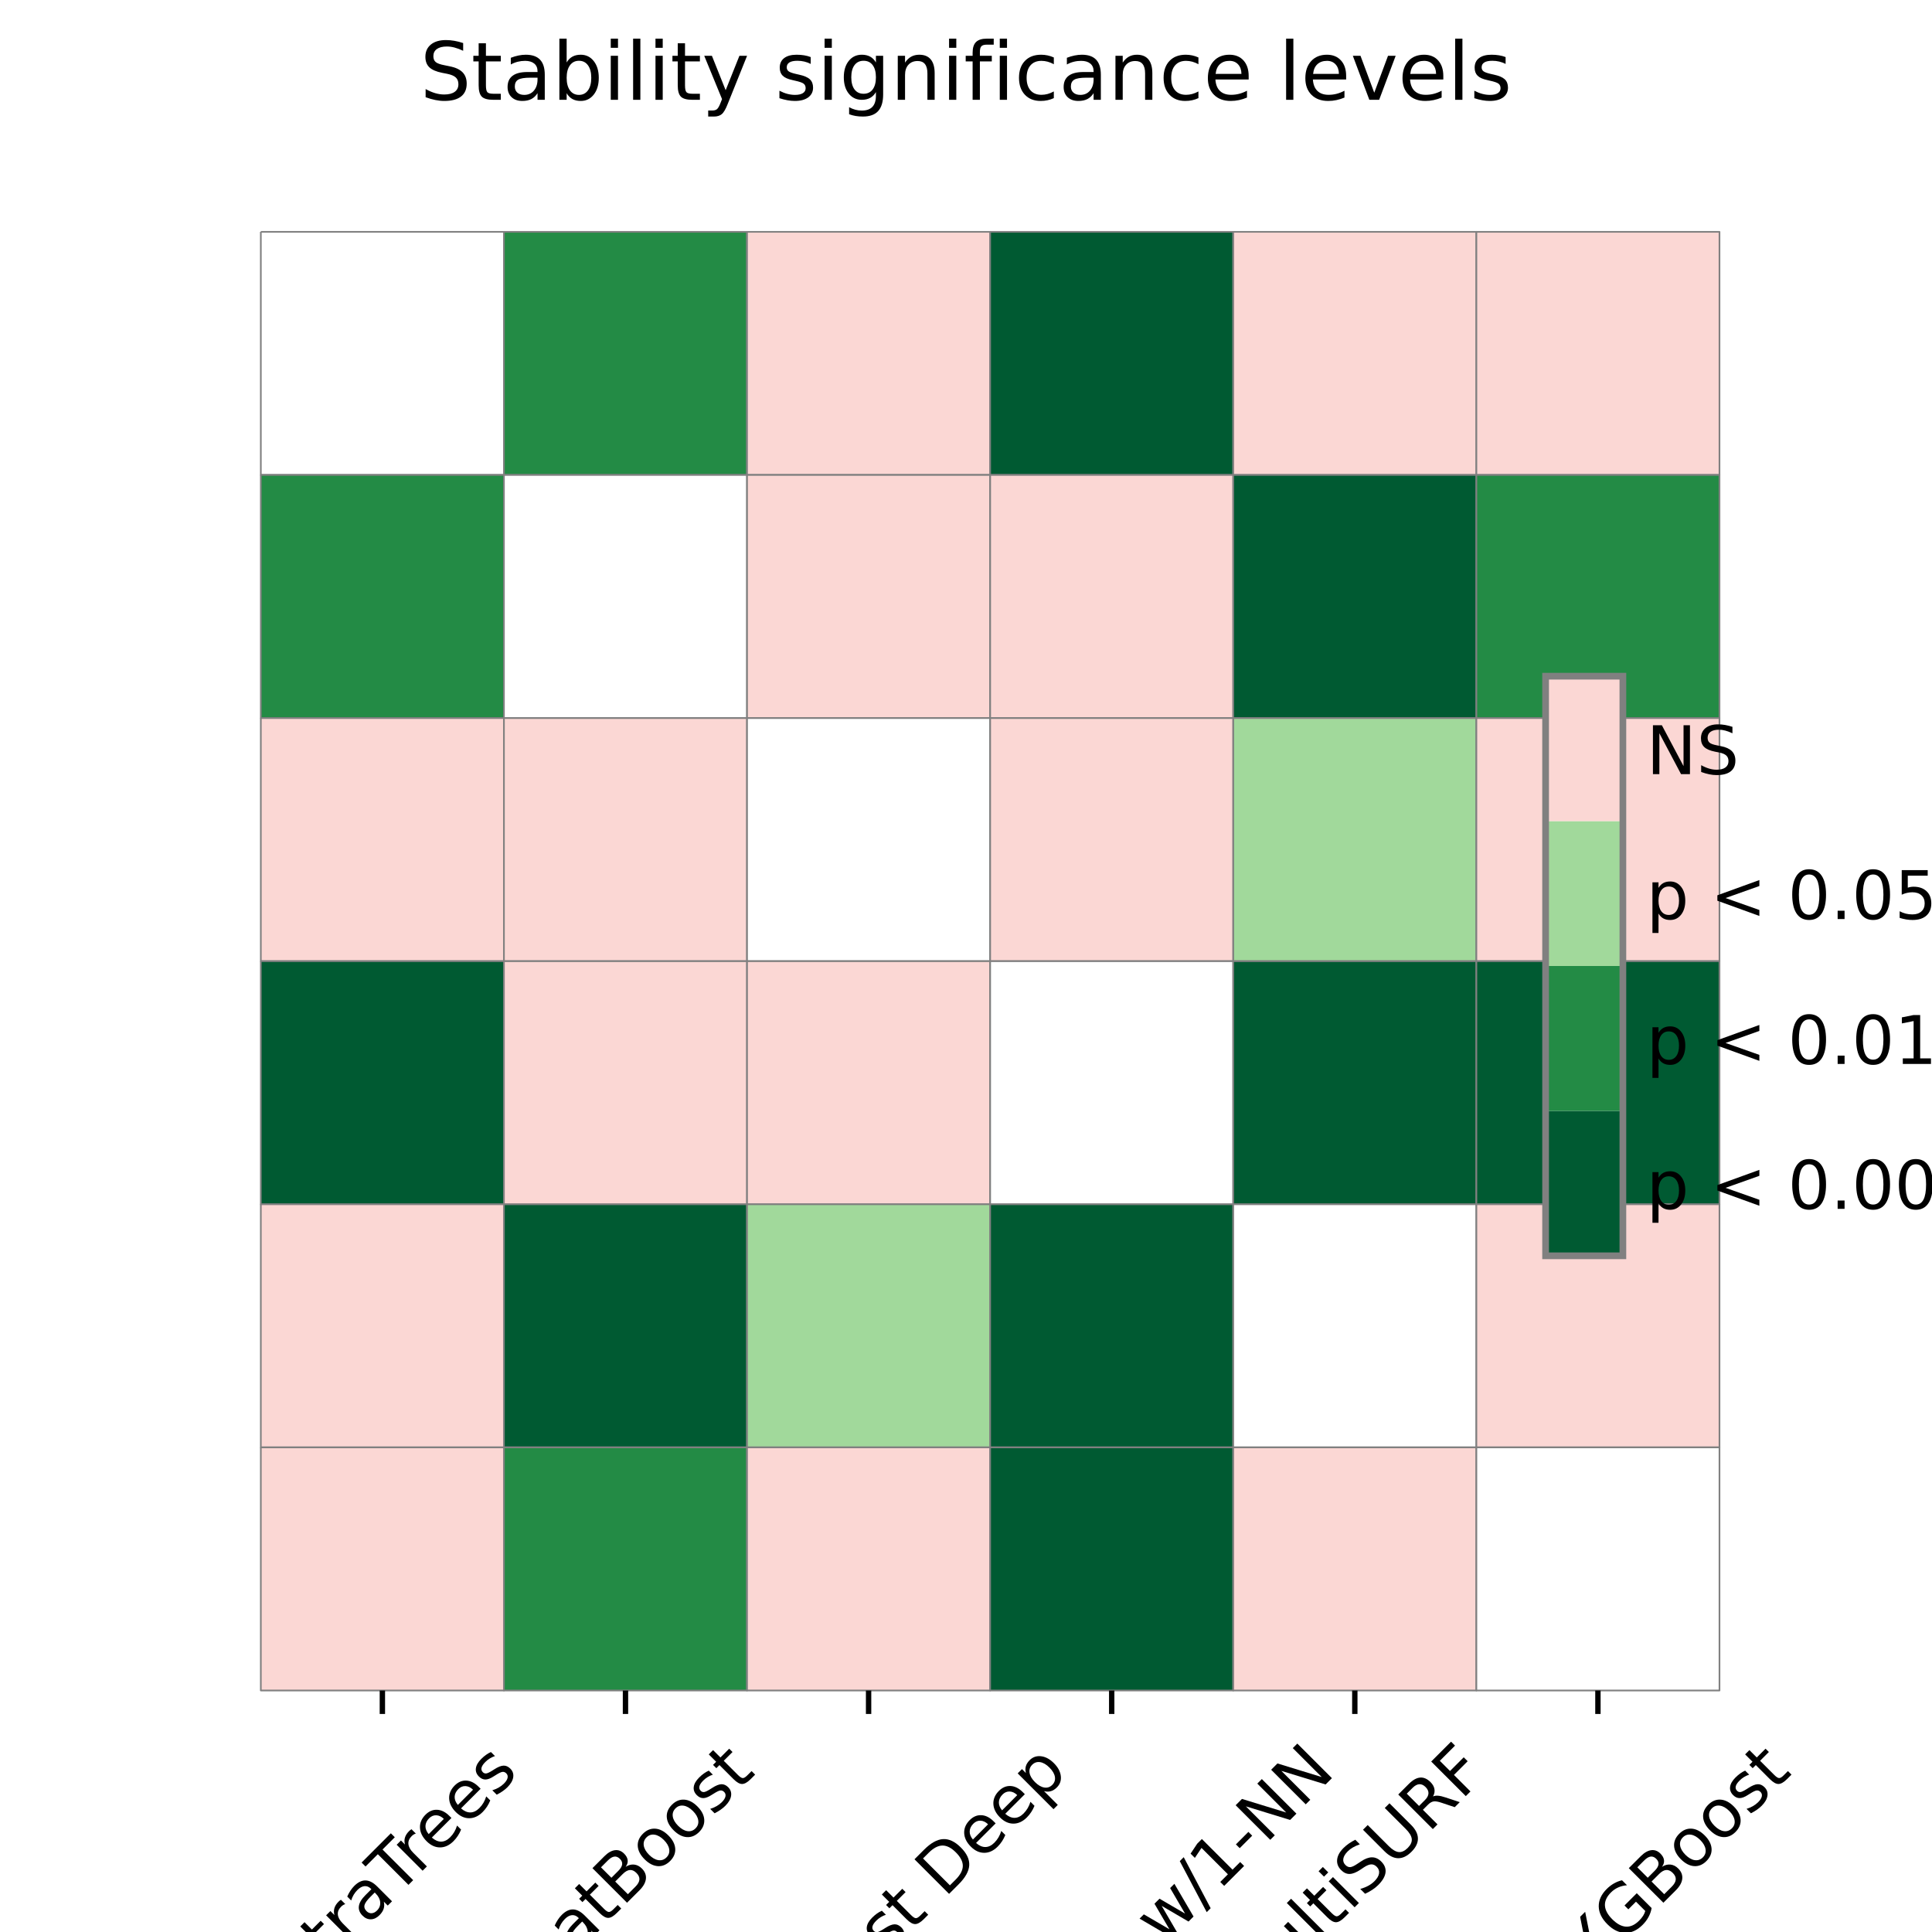
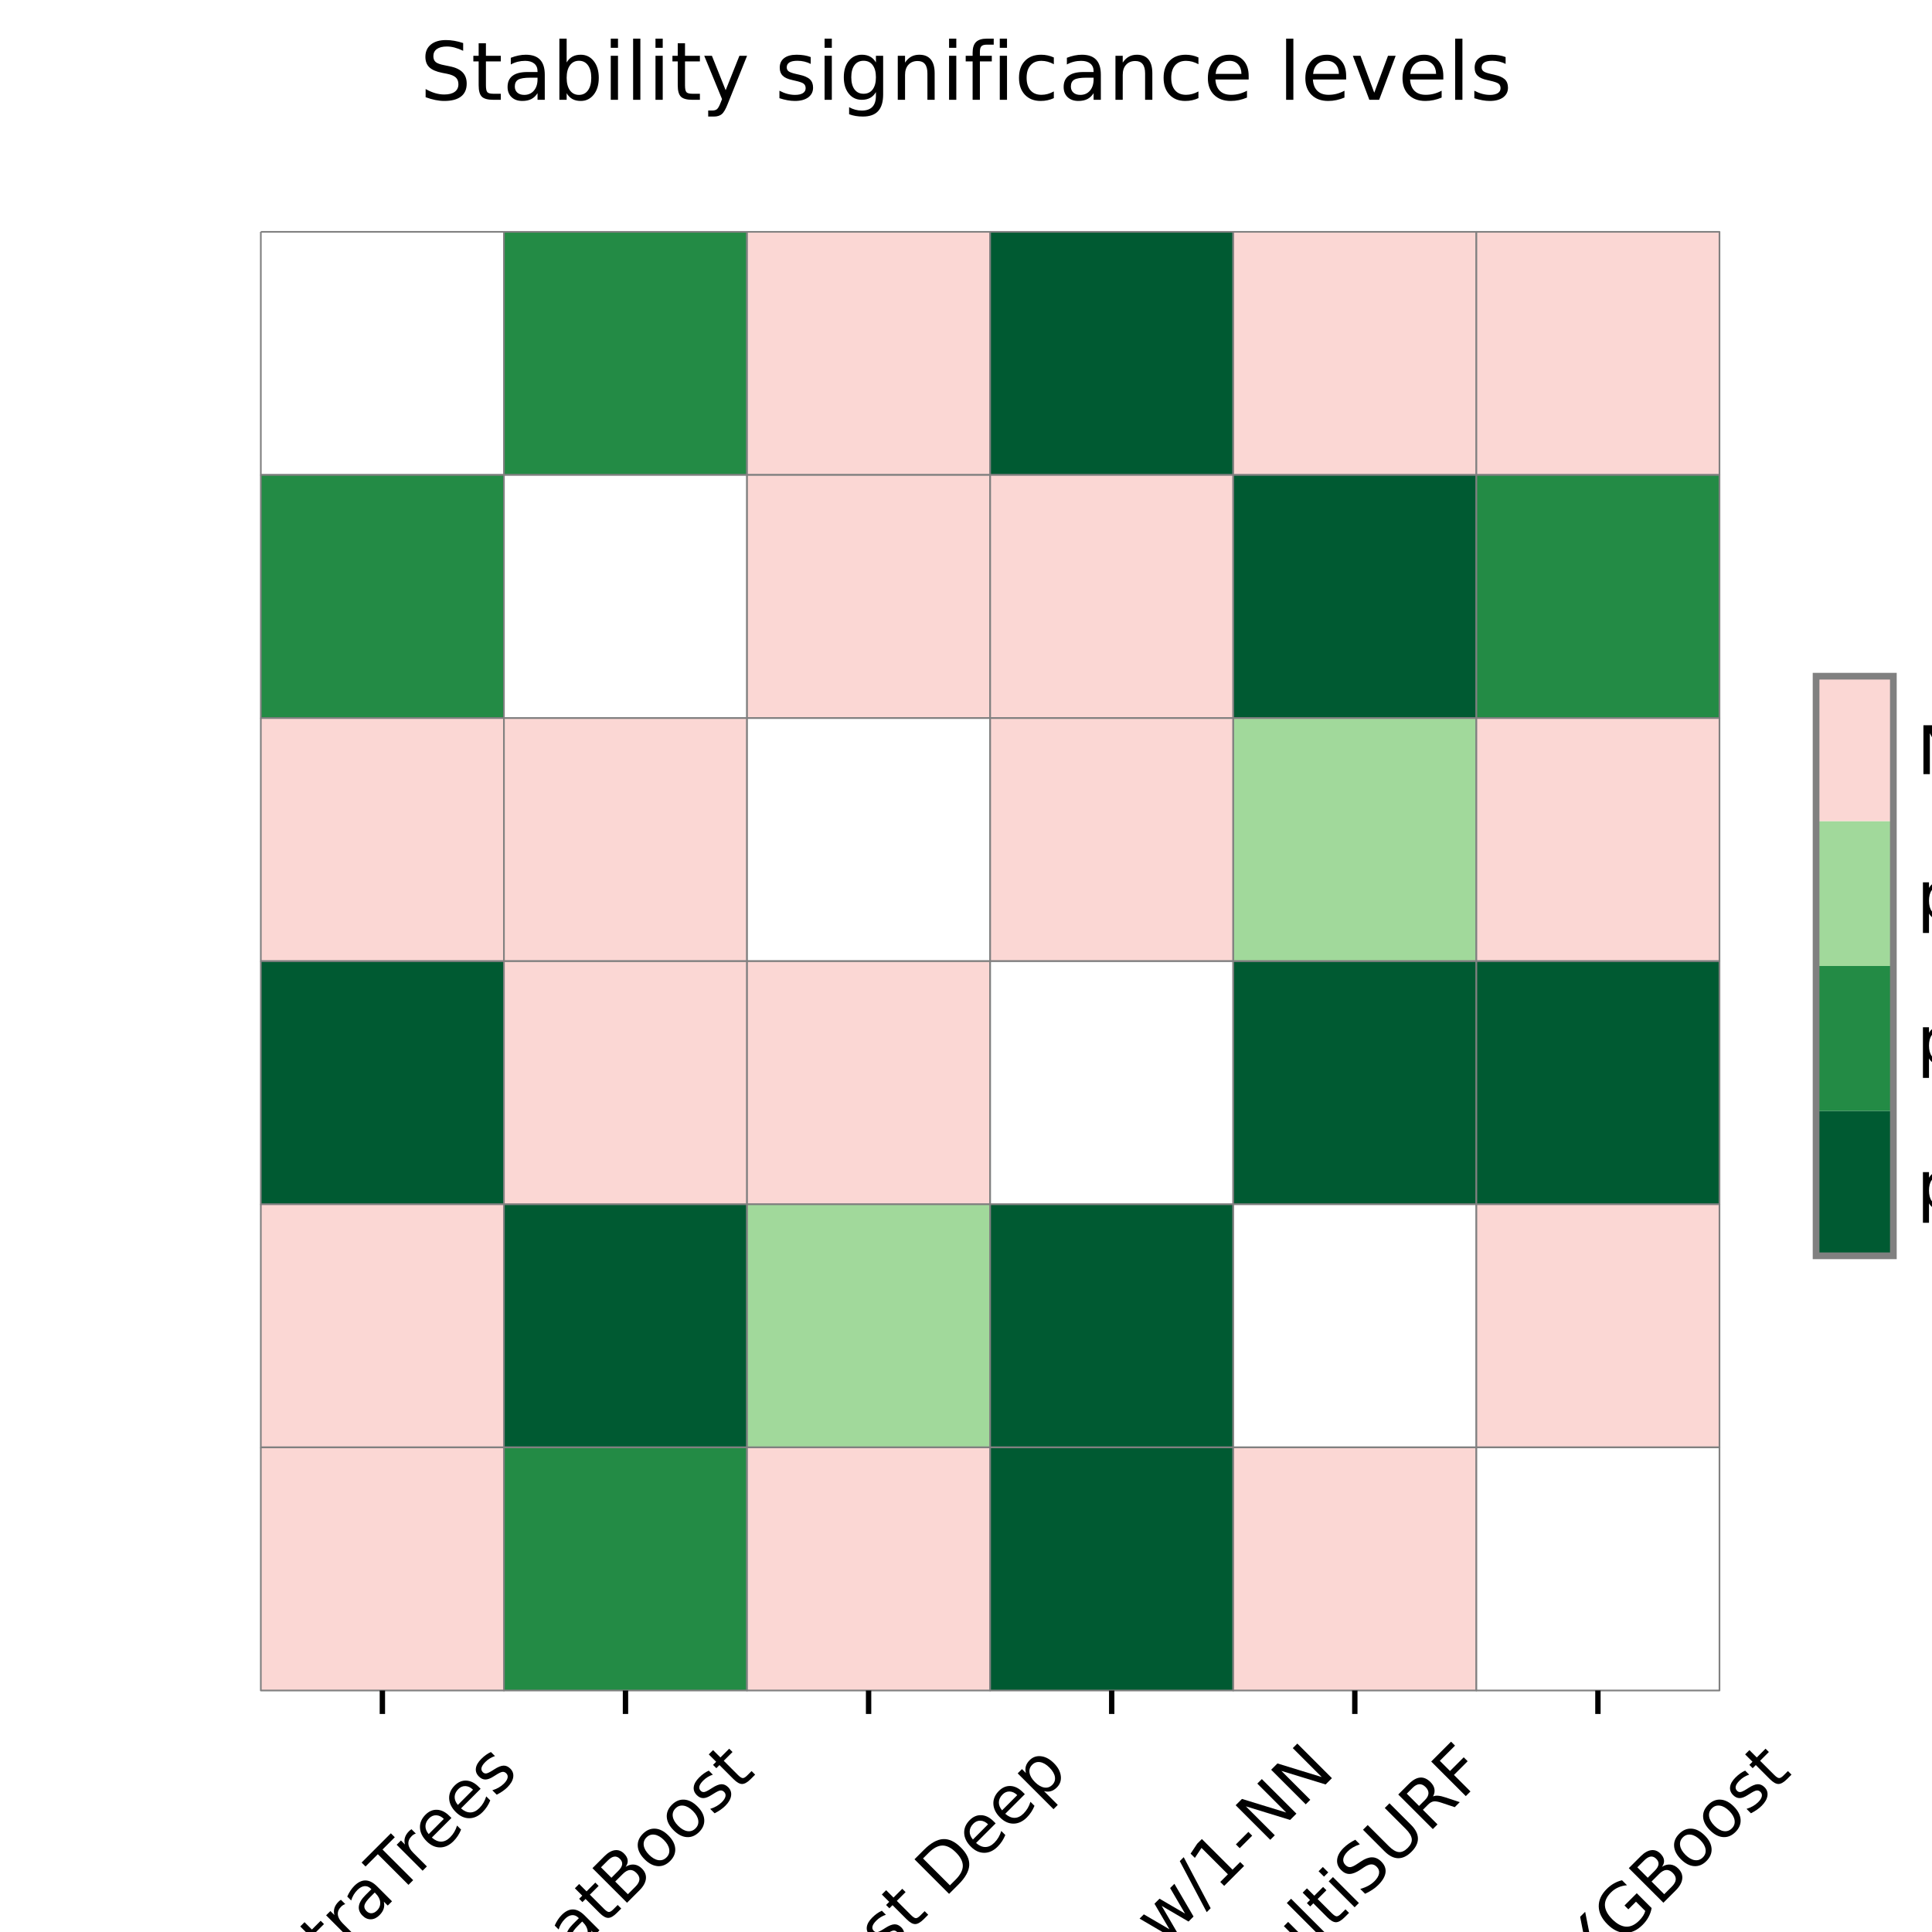
<svg xmlns="http://www.w3.org/2000/svg" xmlns:xlink="http://www.w3.org/1999/xlink" height="288pt" version="1.1" viewBox="0 0 288 288" width="288pt">
  <defs>
    <style type="text/css">
*{stroke-linecap:butt;stroke-linejoin:round;}
  </style>
  </defs>
  <g id="figure_1">
    <g id="patch_1">
      <path d="M 0 288  L 288 288  L 288 0  L 0 0  z " style="fill:#ffffff;" />
    </g>
    <g id="axes_1">
      <g id="patch_2">
        <path d="M 38.88 252  L 256.32 252  L 256.32 34.56  L 38.88 34.56  z " style="fill:#ffffff;" />
      </g>
      <g id="QuadMesh_1">
        <path d="M 38.88 34.56  L 75.12 34.56  L 75.12 70.8  L 38.88 70.8  L 38.88 34.56  " style="fill:#ffffff;stroke:#808080;stroke-width:0.25;" />
        <path d="M 75.12 34.56  L 111.36 34.56  L 111.36 70.8  L 75.12 70.8  L 75.12 34.56  " style="fill:#238b45;stroke:#808080;stroke-width:0.25;" />
        <path d="M 111.36 34.56  L 147.6 34.56  L 147.6 70.8  L 111.36 70.8  L 111.36 34.56  " style="fill:#fbd7d4;stroke:#808080;stroke-width:0.25;" />
        <path d="M 147.6 34.56  L 183.84 34.56  L 183.84 70.8  L 147.6 70.8  L 147.6 34.56  " style="fill:#005a32;stroke:#808080;stroke-width:0.25;" />
        <path d="M 183.84 34.56  L 220.08 34.56  L 220.08 70.8  L 183.84 70.8  L 183.84 34.56  " style="fill:#fbd7d4;stroke:#808080;stroke-width:0.25;" />
        <path d="M 220.08 34.56  L 256.32 34.56  L 256.32 70.8  L 220.08 70.8  L 220.08 34.56  " style="fill:#fbd7d4;stroke:#808080;stroke-width:0.25;" />
        <path d="M 38.88 70.8  L 75.12 70.8  L 75.12 107.04  L 38.88 107.04  L 38.88 70.8  " style="fill:#238b45;stroke:#808080;stroke-width:0.25;" />
        <path d="M 75.12 70.8  L 111.36 70.8  L 111.36 107.04  L 75.12 107.04  L 75.12 70.8  " style="fill:#ffffff;stroke:#808080;stroke-width:0.25;" />
        <path d="M 111.36 70.8  L 147.6 70.8  L 147.6 107.04  L 111.36 107.04  L 111.36 70.8  " style="fill:#fbd7d4;stroke:#808080;stroke-width:0.25;" />
        <path d="M 147.6 70.8  L 183.84 70.8  L 183.84 107.04  L 147.6 107.04  L 147.6 70.8  " style="fill:#fbd7d4;stroke:#808080;stroke-width:0.25;" />
        <path d="M 183.84 70.8  L 220.08 70.8  L 220.08 107.04  L 183.84 107.04  L 183.84 70.8  " style="fill:#005a32;stroke:#808080;stroke-width:0.25;" />
        <path d="M 220.08 70.8  L 256.32 70.8  L 256.32 107.04  L 220.08 107.04  L 220.08 70.8  " style="fill:#238b45;stroke:#808080;stroke-width:0.25;" />
        <path d="M 38.88 107.04  L 75.12 107.04  L 75.12 143.28  L 38.88 143.28  L 38.88 107.04  " style="fill:#fbd7d4;stroke:#808080;stroke-width:0.25;" />
        <path d="M 75.12 107.04  L 111.36 107.04  L 111.36 143.28  L 75.12 143.28  L 75.12 107.04  " style="fill:#fbd7d4;stroke:#808080;stroke-width:0.25;" />
        <path d="M 111.36 107.04  L 147.6 107.04  L 147.6 143.28  L 111.36 143.28  L 111.36 107.04  " style="fill:#ffffff;stroke:#808080;stroke-width:0.25;" />
        <path d="M 147.6 107.04  L 183.84 107.04  L 183.84 143.28  L 147.6 143.28  L 147.6 107.04  " style="fill:#fbd7d4;stroke:#808080;stroke-width:0.25;" />
        <path d="M 183.84 107.04  L 220.08 107.04  L 220.08 143.28  L 183.84 143.28  L 183.84 107.04  " style="fill:#a1d99b;stroke:#808080;stroke-width:0.25;" />
        <path d="M 220.08 107.04  L 256.32 107.04  L 256.32 143.28  L 220.08 143.28  L 220.08 107.04  " style="fill:#fbd7d4;stroke:#808080;stroke-width:0.25;" />
        <path d="M 38.88 143.28  L 75.12 143.28  L 75.12 179.52  L 38.88 179.52  L 38.88 143.28  " style="fill:#005a32;stroke:#808080;stroke-width:0.25;" />
        <path d="M 75.12 143.28  L 111.36 143.28  L 111.36 179.52  L 75.12 179.52  L 75.12 143.28  " style="fill:#fbd7d4;stroke:#808080;stroke-width:0.25;" />
        <path d="M 111.36 143.28  L 147.6 143.28  L 147.6 179.52  L 111.36 179.52  L 111.36 143.28  " style="fill:#fbd7d4;stroke:#808080;stroke-width:0.25;" />
        <path d="M 147.6 143.28  L 183.84 143.28  L 183.84 179.52  L 147.6 179.52  L 147.6 143.28  " style="fill:#ffffff;stroke:#808080;stroke-width:0.25;" />
        <path d="M 183.84 143.28  L 220.08 143.28  L 220.08 179.52  L 183.84 179.52  L 183.84 143.28  " style="fill:#005a32;stroke:#808080;stroke-width:0.25;" />
        <path d="M 220.08 143.28  L 256.32 143.28  L 256.32 179.52  L 220.08 179.52  L 220.08 143.28  " style="fill:#005a32;stroke:#808080;stroke-width:0.25;" />
        <path d="M 38.88 179.52  L 75.12 179.52  L 75.12 215.76  L 38.88 215.76  L 38.88 179.52  " style="fill:#fbd7d4;stroke:#808080;stroke-width:0.25;" />
        <path d="M 75.12 179.52  L 111.36 179.52  L 111.36 215.76  L 75.12 215.76  L 75.12 179.52  " style="fill:#005a32;stroke:#808080;stroke-width:0.25;" />
        <path d="M 111.36 179.52  L 147.6 179.52  L 147.6 215.76  L 111.36 215.76  L 111.36 179.52  " style="fill:#a1d99b;stroke:#808080;stroke-width:0.25;" />
        <path d="M 147.6 179.52  L 183.84 179.52  L 183.84 215.76  L 147.6 215.76  L 147.6 179.52  " style="fill:#005a32;stroke:#808080;stroke-width:0.25;" />
        <path d="M 183.84 179.52  L 220.08 179.52  L 220.08 215.76  L 183.84 215.76  L 183.84 179.52  " style="fill:#ffffff;stroke:#808080;stroke-width:0.25;" />
        <path d="M 220.08 179.52  L 256.32 179.52  L 256.32 215.76  L 220.08 215.76  L 220.08 179.52  " style="fill:#fbd7d4;stroke:#808080;stroke-width:0.25;" />
        <path d="M 38.88 215.76  L 75.12 215.76  L 75.12 252  L 38.88 252  L 38.88 215.76  " style="fill:#fbd7d4;stroke:#808080;stroke-width:0.25;" />
        <path d="M 75.12 215.76  L 111.36 215.76  L 111.36 252  L 75.12 252  L 75.12 215.76  " style="fill:#238b45;stroke:#808080;stroke-width:0.25;" />
        <path d="M 111.36 215.76  L 147.6 215.76  L 147.6 252  L 111.36 252  L 111.36 215.76  " style="fill:#fbd7d4;stroke:#808080;stroke-width:0.25;" />
        <path d="M 147.6 215.76  L 183.84 215.76  L 183.84 252  L 147.6 252  L 147.6 215.76  " style="fill:#005a32;stroke:#808080;stroke-width:0.25;" />
        <path d="M 183.84 215.76  L 220.08 215.76  L 220.08 252  L 183.84 252  L 183.84 215.76  " style="fill:#fbd7d4;stroke:#808080;stroke-width:0.25;" />
        <path d="M 220.08 215.76  L 256.32 215.76  L 256.32 252  L 220.08 252  L 220.08 215.76  " style="fill:#ffffff;stroke:#808080;stroke-width:0.25;" />
      </g>
      <g id="matplotlib.axis_1">
        <g id="xtick_1">
          <g id="line2d_1">
            <defs>
-               <path d="M 0 0  L 0 3.5  " id="me95bdaaa00" style="stroke:#000000;stroke-width:0.8;" />
-             </defs>
-             <g>
-               <use style="stroke:#000000;stroke-width:0.8;" x="57" xlink:href="#me95bdaaa00" y="252" />
+               <path d="M 0 0  L 0 3.5  " id="mecaeade8b8" style="stroke:#000000;stroke-width:0.8;" />
+             </defs>
+             <g>
+               <use style="stroke:#000000;stroke-width:0.8;" x="57" xlink:href="#mecaeade8b8" y="252" />
            </g>
          </g>
          <g id="text_1">
            <defs>
              <path d="M 9.812 72.906  L 55.906 72.906  L 55.906 64.594  L 19.672 64.594  L 19.672 43.016  L 54.391 43.016  L 54.391 34.719  L 19.672 34.719  L 19.672 8.297  L 56.781 8.297  L 56.781 0  L 9.812 0  z " id="DejaVuSans-69" />
              <path d="M 54.891 54.688  L 35.109 28.078  L 55.906 0  L 45.312 0  L 29.391 21.484  L 13.484 0  L 2.875 0  L 24.125 28.609  L 4.688 54.688  L 15.281 54.688  L 29.781 35.203  L 44.281 54.688  z " id="DejaVuSans-120" />
              <path d="M 18.312 70.219  L 18.312 54.688  L 36.812 54.688  L 36.812 47.703  L 18.312 47.703  L 18.312 18.016  Q 18.312 11.328 20.141 9.422  Q 21.969 7.516 27.594 7.516  L 36.812 7.516  L 36.812 0  L 27.594 0  Q 17.188 0 13.234 3.875  Q 9.281 7.766 9.281 18.016  L 9.281 47.703  L 2.688 47.703  L 2.688 54.688  L 9.281 54.688  L 9.281 70.219  z " id="DejaVuSans-116" />
              <path d="M 41.109 46.297  Q 39.594 47.172 37.812 47.578  Q 36.031 48 33.891 48  Q 26.266 48 22.188 43.047  Q 18.109 38.094 18.109 28.812  L 18.109 0  L 9.078 0  L 9.078 54.688  L 18.109 54.688  L 18.109 46.188  Q 20.953 51.172 25.484 53.578  Q 30.031 56 36.531 56  Q 37.453 56 38.578 55.875  Q 39.703 55.766 41.062 55.516  z " id="DejaVuSans-114" />
              <path d="M 34.281 27.484  Q 23.391 27.484 19.188 25  Q 14.984 22.516 14.984 16.5  Q 14.984 11.719 18.141 8.906  Q 21.297 6.109 26.703 6.109  Q 34.188 6.109 38.703 11.406  Q 43.219 16.703 43.219 25.484  L 43.219 27.484  z M 52.203 31.203  L 52.203 0  L 43.219 0  L 43.219 8.297  Q 40.141 3.328 35.547 0.953  Q 30.953 -1.422 24.312 -1.422  Q 15.922 -1.422 10.953 3.297  Q 6 8.016 6 15.922  Q 6 25.141 12.172 29.828  Q 18.359 34.516 30.609 34.516  L 43.219 34.516  L 43.219 35.406  Q 43.219 41.609 39.141 45  Q 35.062 48.391 27.688 48.391  Q 23 48.391 18.547 47.266  Q 14.109 46.141 10.016 43.891  L 10.016 52.203  Q 14.938 54.109 19.578 55.047  Q 24.219 56 28.609 56  Q 40.484 56 46.344 49.844  Q 52.203 43.703 52.203 31.203  z " id="DejaVuSans-97" />
              <path d="M -0.297 72.906  L 61.375 72.906  L 61.375 64.594  L 35.5 64.594  L 35.5 0  L 25.594 0  L 25.594 64.594  L -0.297 64.594  z " id="DejaVuSans-84" />
              <path d="M 56.203 29.594  L 56.203 25.203  L 14.891 25.203  Q 15.484 15.922 20.484 11.062  Q 25.484 6.203 34.422 6.203  Q 39.594 6.203 44.453 7.469  Q 49.312 8.734 54.109 11.281  L 54.109 2.781  Q 49.266 0.734 44.188 -0.344  Q 39.109 -1.422 33.891 -1.422  Q 20.797 -1.422 13.156 6.188  Q 5.516 13.812 5.516 26.812  Q 5.516 40.234 12.766 48.109  Q 20.016 56 32.328 56  Q 43.359 56 49.781 48.891  Q 56.203 41.797 56.203 29.594  z M 47.219 32.234  Q 47.125 39.594 43.094 43.984  Q 39.062 48.391 32.422 48.391  Q 24.906 48.391 20.391 44.141  Q 15.875 39.891 15.188 32.172  z " id="DejaVuSans-101" />
              <path d="M 44.281 53.078  L 44.281 44.578  Q 40.484 46.531 36.375 47.5  Q 32.281 48.484 27.875 48.484  Q 21.188 48.484 17.844 46.438  Q 14.5 44.391 14.5 40.281  Q 14.5 37.156 16.891 35.375  Q 19.281 33.594 26.516 31.984  L 29.594 31.297  Q 39.156 29.25 43.188 25.516  Q 47.219 21.781 47.219 15.094  Q 47.219 7.469 41.188 3.016  Q 35.156 -1.422 24.609 -1.422  Q 20.219 -1.422 15.453 -0.562  Q 10.688 0.297 5.422 2  L 5.422 11.281  Q 10.406 8.688 15.234 7.391  Q 20.062 6.109 24.812 6.109  Q 31.156 6.109 34.562 8.281  Q 37.984 10.453 37.984 14.406  Q 37.984 18.062 35.516 20.016  Q 33.062 21.969 24.703 23.781  L 21.578 24.516  Q 13.234 26.266 9.516 29.906  Q 5.812 33.547 5.812 39.891  Q 5.812 47.609 11.281 51.797  Q 16.75 56 26.812 56  Q 31.781 56 36.172 55.266  Q 40.578 54.547 44.281 53.078  z " id="DejaVuSans-115" />
            </defs>
            <g transform="translate(40.41393 301.4474)rotate(-45)scale(0.1 -0.1)">
              <use xlink:href="#DejaVuSans-69" />
              <use x="63.184" xlink:href="#DejaVuSans-120" />
              <use x="122.363" xlink:href="#DejaVuSans-116" />
              <use x="161.572" xlink:href="#DejaVuSans-114" />
              <use x="202.686" xlink:href="#DejaVuSans-97" />
              <use x="263.965" xlink:href="#DejaVuSans-84" />
              <use x="310.299" xlink:href="#DejaVuSans-114" />
              <use x="349.162" xlink:href="#DejaVuSans-101" />
              <use x="410.686" xlink:href="#DejaVuSans-101" />
              <use x="472.209" xlink:href="#DejaVuSans-115" />
            </g>
          </g>
        </g>
        <g id="xtick_2">
          <g id="line2d_2">
            <g>
-               <use style="stroke:#000000;stroke-width:0.8;" x="93.24" xlink:href="#me95bdaaa00" y="252" />
+               <use style="stroke:#000000;stroke-width:0.8;" x="93.24" xlink:href="#mecaeade8b8" y="252" />
            </g>
          </g>
          <g id="text_2">
            <defs>
              <path d="M 9.812 72.906  L 51.703 72.906  L 51.703 64.594  L 19.672 64.594  L 19.672 43.109  L 48.578 43.109  L 48.578 34.812  L 19.672 34.812  L 19.672 0  L 9.812 0  z " id="DejaVuSans-70" />
              <path d="M 19.672 34.812  L 19.672 8.109  L 35.5 8.109  Q 43.453 8.109 47.281 11.406  Q 51.125 14.703 51.125 21.484  Q 51.125 28.328 47.281 31.562  Q 43.453 34.812 35.5 34.812  z M 19.672 64.797  L 19.672 42.828  L 34.281 42.828  Q 41.5 42.828 45.031 45.531  Q 48.578 48.25 48.578 53.812  Q 48.578 59.328 45.031 62.062  Q 41.5 64.797 34.281 64.797  z M 9.812 72.906  L 35.016 72.906  Q 46.297 72.906 52.391 68.219  Q 58.5 63.531 58.5 54.891  Q 58.5 48.188 55.375 44.234  Q 52.25 40.281 46.188 39.312  Q 53.469 37.75 57.5 32.781  Q 61.531 27.828 61.531 20.406  Q 61.531 10.641 54.891 5.312  Q 48.25 0 35.984 0  L 9.812 0  z " id="DejaVuSans-66" />
              <path d="M 30.609 48.391  Q 23.391 48.391 19.188 42.75  Q 14.984 37.109 14.984 27.297  Q 14.984 17.484 19.156 11.844  Q 23.344 6.203 30.609 6.203  Q 37.797 6.203 41.984 11.859  Q 46.188 17.531 46.188 27.297  Q 46.188 37.016 41.984 42.703  Q 37.797 48.391 30.609 48.391  z M 30.609 56  Q 42.328 56 49.016 48.375  Q 55.719 40.766 55.719 27.297  Q 55.719 13.875 49.016 6.219  Q 42.328 -1.422 30.609 -1.422  Q 18.844 -1.422 12.172 6.219  Q 5.516 13.875 5.516 27.297  Q 5.516 40.766 12.172 48.375  Q 18.844 56 30.609 56  z " id="DejaVuSans-111" />
            </defs>
            <g transform="translate(77.64388 299.4675)rotate(-45)scale(0.1 -0.1)">
              <use xlink:href="#DejaVuSans-70" />
              <use x="52.02" xlink:href="#DejaVuSans-101" />
              <use x="113.543" xlink:href="#DejaVuSans-97" />
              <use x="174.822" xlink:href="#DejaVuSans-116" />
              <use x="214.031" xlink:href="#DejaVuSans-66" />
              <use x="282.635" xlink:href="#DejaVuSans-111" />
              <use x="343.816" xlink:href="#DejaVuSans-111" />
              <use x="404.998" xlink:href="#DejaVuSans-115" />
              <use x="457.098" xlink:href="#DejaVuSans-116" />
            </g>
          </g>
        </g>
        <g id="xtick_3">
          <g id="line2d_3">
            <g>
-               <use style="stroke:#000000;stroke-width:0.8;" x="129.48" xlink:href="#me95bdaaa00" y="252" />
+               <use style="stroke:#000000;stroke-width:0.8;" x="129.48" xlink:href="#mecaeade8b8" y="252" />
            </g>
          </g>
          <g id="text_3">
            <defs>
              <path id="DejaVuSans-32" />
              <path d="M 19.672 64.797  L 19.672 8.109  L 31.594 8.109  Q 46.688 8.109 53.688 14.938  Q 60.688 21.781 60.688 36.531  Q 60.688 51.172 53.688 57.984  Q 46.688 64.797 31.594 64.797  z M 9.812 72.906  L 30.078 72.906  Q 51.266 72.906 61.172 64.094  Q 71.094 55.281 71.094 36.531  Q 71.094 17.672 61.125 8.828  Q 51.172 0 30.078 0  L 9.812 0  z " id="DejaVuSans-68" />
              <path d="M 18.109 8.203  L 18.109 -20.797  L 9.078 -20.797  L 9.078 54.688  L 18.109 54.688  L 18.109 46.391  Q 20.953 51.266 25.266 53.625  Q 29.594 56 35.594 56  Q 45.562 56 51.781 48.094  Q 58.016 40.188 58.016 27.297  Q 58.016 14.406 51.781 6.484  Q 45.562 -1.422 35.594 -1.422  Q 29.594 -1.422 25.266 0.953  Q 20.953 3.328 18.109 8.203  z M 48.688 27.297  Q 48.688 37.203 44.609 42.844  Q 40.531 48.484 33.406 48.484  Q 26.266 48.484 22.188 42.844  Q 18.109 37.203 18.109 27.297  Q 18.109 17.391 22.188 11.75  Q 26.266 6.109 33.406 6.109  Q 40.531 6.109 44.609 11.75  Q 48.688 17.391 48.688 27.297  z " id="DejaVuSans-112" />
            </defs>
            <g transform="translate(103.4424 320.3504)rotate(-45)scale(0.1 -0.1)">
              <use xlink:href="#DejaVuSans-70" />
              <use x="52.02" xlink:href="#DejaVuSans-101" />
              <use x="113.543" xlink:href="#DejaVuSans-97" />
              <use x="174.822" xlink:href="#DejaVuSans-116" />
              <use x="214.031" xlink:href="#DejaVuSans-66" />
              <use x="282.635" xlink:href="#DejaVuSans-111" />
              <use x="343.816" xlink:href="#DejaVuSans-111" />
              <use x="404.998" xlink:href="#DejaVuSans-115" />
              <use x="457.098" xlink:href="#DejaVuSans-116" />
              <use x="496.307" xlink:href="#DejaVuSans-32" />
              <use x="528.094" xlink:href="#DejaVuSans-68" />
              <use x="605.096" xlink:href="#DejaVuSans-101" />
              <use x="666.619" xlink:href="#DejaVuSans-101" />
              <use x="728.143" xlink:href="#DejaVuSans-112" />
            </g>
          </g>
        </g>
        <g id="xtick_4">
          <g id="line2d_4">
            <g>
-               <use style="stroke:#000000;stroke-width:0.8;" x="165.72" xlink:href="#me95bdaaa00" y="252" />
+               <use style="stroke:#000000;stroke-width:0.8;" x="165.72" xlink:href="#mecaeade8b8" y="252" />
            </g>
          </g>
          <g id="text_4">
            <defs>
              <path d="M 4.203 54.688  L 13.188 54.688  L 24.422 12.016  L 35.594 54.688  L 46.188 54.688  L 57.422 12.016  L 68.609 54.688  L 77.594 54.688  L 63.281 0  L 52.688 0  L 40.922 44.828  L 29.109 0  L 18.5 0  z " id="DejaVuSans-119" />
              <path d="M 25.391 72.906  L 33.688 72.906  L 8.297 -9.281  L 0 -9.281  z " id="DejaVuSans-47" />
              <path d="M 12.406 8.297  L 28.516 8.297  L 28.516 63.922  L 10.984 60.406  L 10.984 69.391  L 28.422 72.906  L 38.281 72.906  L 38.281 8.297  L 54.391 8.297  L 54.391 0  L 12.406 0  z " id="DejaVuSans-49" />
              <path d="M 4.891 31.391  L 31.203 31.391  L 31.203 23.391  L 4.891 23.391  z " id="DejaVuSans-45" />
              <path d="M 9.812 72.906  L 23.094 72.906  L 55.422 11.922  L 55.422 72.906  L 64.984 72.906  L 64.984 0  L 51.703 0  L 19.391 60.984  L 19.391 0  L 9.812 0  z " id="DejaVuSans-78" />
            </defs>
            <g transform="translate(136.1027 327.5098)rotate(-45)scale(0.1 -0.1)">
              <use xlink:href="#DejaVuSans-70" />
              <use x="52.02" xlink:href="#DejaVuSans-101" />
              <use x="113.543" xlink:href="#DejaVuSans-97" />
              <use x="174.822" xlink:href="#DejaVuSans-116" />
              <use x="214.031" xlink:href="#DejaVuSans-66" />
              <use x="282.635" xlink:href="#DejaVuSans-111" />
              <use x="343.816" xlink:href="#DejaVuSans-111" />
              <use x="404.998" xlink:href="#DejaVuSans-115" />
              <use x="457.098" xlink:href="#DejaVuSans-116" />
              <use x="496.307" xlink:href="#DejaVuSans-32" />
              <use x="528.094" xlink:href="#DejaVuSans-119" />
              <use x="609.881" xlink:href="#DejaVuSans-47" />
              <use x="643.572" xlink:href="#DejaVuSans-49" />
              <use x="707.195" xlink:href="#DejaVuSans-45" />
              <use x="743.279" xlink:href="#DejaVuSans-78" />
              <use x="818.084" xlink:href="#DejaVuSans-78" />
            </g>
          </g>
        </g>
        <g id="xtick_5">
          <g id="line2d_5">
            <g>
-               <use style="stroke:#000000;stroke-width:0.8;" x="201.96" xlink:href="#me95bdaaa00" y="252" />
+               <use style="stroke:#000000;stroke-width:0.8;" x="201.96" xlink:href="#mecaeade8b8" y="252" />
            </g>
          </g>
          <g id="text_5">
            <defs>
              <path d="M 9.812 72.906  L 24.516 72.906  L 43.109 23.297  L 61.812 72.906  L 76.516 72.906  L 76.516 0  L 66.891 0  L 66.891 64.016  L 48.094 14.016  L 38.188 14.016  L 19.391 64.016  L 19.391 0  L 9.812 0  z " id="DejaVuSans-77" />
              <path d="M 8.5 21.578  L 8.5 54.688  L 17.484 54.688  L 17.484 21.922  Q 17.484 14.156 20.5 10.266  Q 23.531 6.391 29.594 6.391  Q 36.859 6.391 41.078 11.031  Q 45.312 15.672 45.312 23.688  L 45.312 54.688  L 54.297 54.688  L 54.297 0  L 45.312 0  L 45.312 8.406  Q 42.047 3.422 37.719 1  Q 33.406 -1.422 27.688 -1.422  Q 18.266 -1.422 13.375 4.438  Q 8.5 10.297 8.5 21.578  z M 31.109 56  z " id="DejaVuSans-117" />
              <path d="M 9.422 75.984  L 18.406 75.984  L 18.406 0  L 9.422 0  z " id="DejaVuSans-108" />
              <path d="M 9.422 54.688  L 18.406 54.688  L 18.406 0  L 9.422 0  z M 9.422 75.984  L 18.406 75.984  L 18.406 64.594  L 9.422 64.594  z " id="DejaVuSans-105" />
              <path d="M 53.516 70.516  L 53.516 60.891  Q 47.906 63.578 42.922 64.891  Q 37.938 66.219 33.297 66.219  Q 25.25 66.219 20.875 63.094  Q 16.5 59.969 16.5 54.203  Q 16.5 49.359 19.406 46.891  Q 22.312 44.438 30.422 42.922  L 36.375 41.703  Q 47.406 39.594 52.656 34.297  Q 57.906 29 57.906 20.125  Q 57.906 9.516 50.797 4.047  Q 43.703 -1.422 29.984 -1.422  Q 24.812 -1.422 18.969 -0.25  Q 13.141 0.922 6.891 3.219  L 6.891 13.375  Q 12.891 10.016 18.656 8.297  Q 24.422 6.594 29.984 6.594  Q 38.422 6.594 43.016 9.906  Q 47.609 13.234 47.609 19.391  Q 47.609 24.75 44.312 27.781  Q 41.016 30.812 33.5 32.328  L 27.484 33.5  Q 16.453 35.688 11.516 40.375  Q 6.594 45.062 6.594 53.422  Q 6.594 63.094 13.406 68.656  Q 20.219 74.219 32.172 74.219  Q 37.312 74.219 42.625 73.281  Q 47.953 72.359 53.516 70.516  z " id="DejaVuSans-83" />
              <path d="M 8.688 72.906  L 18.609 72.906  L 18.609 28.609  Q 18.609 16.891 22.844 11.734  Q 27.094 6.594 36.625 6.594  Q 46.094 6.594 50.344 11.734  Q 54.594 16.891 54.594 28.609  L 54.594 72.906  L 64.5 72.906  L 64.5 27.391  Q 64.5 13.141 57.438 5.859  Q 50.391 -1.422 36.625 -1.422  Q 22.797 -1.422 15.734 5.859  Q 8.688 13.141 8.688 27.391  z " id="DejaVuSans-85" />
              <path d="M 44.391 34.188  Q 47.562 33.109 50.562 29.594  Q 53.562 26.078 56.594 19.922  L 66.609 0  L 56 0  L 46.688 18.703  Q 43.062 26.031 39.672 28.422  Q 36.281 30.812 30.422 30.812  L 19.672 30.812  L 19.672 0  L 9.812 0  L 9.812 72.906  L 32.078 72.906  Q 44.578 72.906 50.734 67.672  Q 56.891 62.453 56.891 51.906  Q 56.891 45.016 53.688 40.469  Q 50.484 35.938 44.391 34.188  z M 19.672 64.797  L 19.672 38.922  L 32.078 38.922  Q 39.203 38.922 42.844 42.219  Q 46.484 45.516 46.484 51.906  Q 46.484 58.297 42.844 61.547  Q 39.203 64.797 32.078 64.797  z " id="DejaVuSans-82" />
            </defs>
            <g transform="translate(185.9473 300.3006)rotate(-45)scale(0.1 -0.1)">
              <use xlink:href="#DejaVuSans-77" />
              <use x="86.279" xlink:href="#DejaVuSans-117" />
              <use x="149.658" xlink:href="#DejaVuSans-108" />
              <use x="177.441" xlink:href="#DejaVuSans-116" />
              <use x="216.65" xlink:href="#DejaVuSans-105" />
              <use x="244.434" xlink:href="#DejaVuSans-83" />
              <use x="307.91" xlink:href="#DejaVuSans-85" />
              <use x="381.104" xlink:href="#DejaVuSans-82" />
              <use x="450.586" xlink:href="#DejaVuSans-70" />
            </g>
          </g>
        </g>
        <g id="xtick_6">
          <g id="line2d_6">
            <g>
-               <use style="stroke:#000000;stroke-width:0.8;" x="238.2" xlink:href="#me95bdaaa00" y="252" />
+               <use style="stroke:#000000;stroke-width:0.8;" x="238.2" xlink:href="#mecaeade8b8" y="252" />
            </g>
          </g>
          <g id="text_6">
            <defs>
              <path d="M 6.297 72.906  L 16.891 72.906  L 35.016 45.797  L 53.219 72.906  L 63.812 72.906  L 40.375 37.891  L 65.375 0  L 54.781 0  L 34.281 31  L 13.625 0  L 2.984 0  L 29 38.922  z " id="DejaVuSans-88" />
              <path d="M 59.516 10.406  L 59.516 29.984  L 43.406 29.984  L 43.406 38.094  L 69.281 38.094  L 69.281 6.781  Q 63.578 2.734 56.688 0.656  Q 49.812 -1.422 42 -1.422  Q 24.906 -1.422 15.25 8.562  Q 5.609 18.562 5.609 36.375  Q 5.609 54.25 15.25 64.234  Q 24.906 74.219 42 74.219  Q 49.125 74.219 55.547 72.453  Q 61.969 70.703 67.391 67.281  L 67.391 56.781  Q 61.922 61.422 55.766 63.766  Q 49.609 66.109 42.828 66.109  Q 29.438 66.109 22.719 58.641  Q 16.016 51.172 16.016 36.375  Q 16.016 21.625 22.719 14.156  Q 29.438 6.688 42.828 6.688  Q 48.047 6.688 52.141 7.594  Q 56.25 8.5 59.516 10.406  z " id="DejaVuSans-71" />
            </defs>
            <g transform="translate(213.0795 318.5163)rotate(-45)scale(0.1 -0.1)">
              <use xlink:href="#DejaVuSans-82" />
              <use x="69.482" xlink:href="#DejaVuSans-70" />
              <use x="127.002" xlink:href="#DejaVuSans-69" />
              <use x="190.186" xlink:href="#DejaVuSans-32" />
              <use x="221.973" xlink:href="#DejaVuSans-119" />
              <use x="303.76" xlink:href="#DejaVuSans-47" />
              <use x="337.451" xlink:href="#DejaVuSans-88" />
              <use x="405.957" xlink:href="#DejaVuSans-71" />
              <use x="483.447" xlink:href="#DejaVuSans-66" />
              <use x="552.051" xlink:href="#DejaVuSans-111" />
              <use x="613.232" xlink:href="#DejaVuSans-111" />
              <use x="674.414" xlink:href="#DejaVuSans-115" />
              <use x="726.514" xlink:href="#DejaVuSans-116" />
            </g>
          </g>
        </g>
      </g>
    </g>
    <g id="axes_2">
      <g id="patch_3">
-         <path clip-path="url(#p91943f68d9)" d="M 230.4 187.2  L 230.4 165.6  L 230.4 122.4  L 230.4 100.8  L 241.92 100.8  L 241.92 122.4  L 241.92 165.6  L 241.92 187.2  z " style="fill:#ffffff;stroke:#ffffff;stroke-linejoin:miter;stroke-width:0.01;" />
+         <path clip-path="url(#p83ef2e4be4)" d="M 270.72 187.2  L 270.72 165.6  L 270.72 122.4  L 270.72 100.8  L 282.24 100.8  L 282.24 122.4  L 282.24 165.6  L 282.24 187.2  z " style="fill:#ffffff;stroke:#ffffff;stroke-linejoin:miter;stroke-width:0.01;" />
      </g>
      <g id="QuadMesh_2">
-         <path clip-path="url(#p91943f68d9)" d="M 230.4 187.2  L 241.92 187.2  L 241.92 165.6  L 230.4 165.6  L 230.4 187.2  " style="fill:#005a32;" />
-         <path clip-path="url(#p91943f68d9)" d="M 230.4 165.6  L 241.92 165.6  L 241.92 144  L 230.4 144  L 230.4 165.6  " style="fill:#238b45;" />
-         <path clip-path="url(#p91943f68d9)" d="M 230.4 144  L 241.92 144  L 241.92 122.4  L 230.4 122.4  L 230.4 144  " style="fill:#a1d99b;" />
-         <path clip-path="url(#p91943f68d9)" d="M 230.4 122.4  L 241.92 122.4  L 241.92 100.8  L 230.4 100.8  L 230.4 122.4  " style="fill:#fbd7d4;" />
+         <path clip-path="url(#p83ef2e4be4)" d="M 270.72 187.2  L 282.24 187.2  L 282.24 165.6  L 270.72 165.6  L 270.72 187.2  " style="fill:#005a32;" />
+         <path clip-path="url(#p83ef2e4be4)" d="M 270.72 165.6  L 282.24 165.6  L 282.24 144  L 270.72 144  L 270.72 165.6  " style="fill:#238b45;" />
+         <path clip-path="url(#p83ef2e4be4)" d="M 270.72 144  L 282.24 144  L 282.24 122.4  L 270.72 122.4  L 270.72 144  " style="fill:#a1d99b;" />
+         <path clip-path="url(#p83ef2e4be4)" d="M 270.72 122.4  L 282.24 122.4  L 282.24 100.8  L 270.72 100.8  L 270.72 122.4  " style="fill:#fbd7d4;" />
      </g>
      <g id="matplotlib.axis_2" />
      <g id="matplotlib.axis_3">
        <g id="ytick_1">
          <g id="line2d_7" />
          <g id="text_7">
            <defs>
              <path d="M 73.188 49.219  L 22.797 31.297  L 73.188 13.484  L 73.188 4.594  L 10.594 27.297  L 10.594 35.406  L 73.188 58.109  z " id="DejaVuSans-60" />
              <path d="M 31.781 66.406  Q 24.172 66.406 20.328 58.906  Q 16.5 51.422 16.5 36.375  Q 16.5 21.391 20.328 13.891  Q 24.172 6.391 31.781 6.391  Q 39.453 6.391 43.281 13.891  Q 47.125 21.391 47.125 36.375  Q 47.125 51.422 43.281 58.906  Q 39.453 66.406 31.781 66.406  z M 31.781 74.219  Q 44.047 74.219 50.516 64.516  Q 56.984 54.828 56.984 36.375  Q 56.984 17.969 50.516 8.266  Q 44.047 -1.422 31.781 -1.422  Q 19.531 -1.422 13.062 8.266  Q 6.594 17.969 6.594 36.375  Q 6.594 54.828 13.062 64.516  Q 19.531 74.219 31.781 74.219  z " id="DejaVuSans-48" />
              <path d="M 10.688 12.406  L 21 12.406  L 21 0  L 10.688 0  z " id="DejaVuSans-46" />
            </defs>
-             <g transform="translate(245.42 180.1992)scale(0.1 -0.1)">
+             <g transform="translate(285.74 180.1992)scale(0.1 -0.1)">
              <use xlink:href="#DejaVuSans-112" />
              <use x="63.477" xlink:href="#DejaVuSans-32" />
              <use x="95.264" xlink:href="#DejaVuSans-60" />
              <use x="179.053" xlink:href="#DejaVuSans-32" />
              <use x="210.84" xlink:href="#DejaVuSans-48" />
              <use x="274.463" xlink:href="#DejaVuSans-46" />
              <use x="306.25" xlink:href="#DejaVuSans-48" />
              <use x="369.873" xlink:href="#DejaVuSans-48" />
              <use x="433.496" xlink:href="#DejaVuSans-49" />
            </g>
          </g>
        </g>
        <g id="ytick_2">
          <g id="line2d_8" />
          <g id="text_8">
-             <g transform="translate(245.42 158.5992)scale(0.1 -0.1)">
+             <g transform="translate(285.74 158.5992)scale(0.1 -0.1)">
              <use xlink:href="#DejaVuSans-112" />
              <use x="63.477" xlink:href="#DejaVuSans-32" />
              <use x="95.264" xlink:href="#DejaVuSans-60" />
              <use x="179.053" xlink:href="#DejaVuSans-32" />
              <use x="210.84" xlink:href="#DejaVuSans-48" />
              <use x="274.463" xlink:href="#DejaVuSans-46" />
              <use x="306.25" xlink:href="#DejaVuSans-48" />
              <use x="369.873" xlink:href="#DejaVuSans-49" />
            </g>
          </g>
        </g>
        <g id="ytick_3">
          <g id="line2d_9" />
          <g id="text_9">
            <defs>
              <path d="M 10.797 72.906  L 49.516 72.906  L 49.516 64.594  L 19.828 64.594  L 19.828 46.734  Q 21.969 47.469 24.109 47.828  Q 26.266 48.188 28.422 48.188  Q 40.625 48.188 47.75 41.5  Q 54.891 34.812 54.891 23.391  Q 54.891 11.625 47.562 5.094  Q 40.234 -1.422 26.906 -1.422  Q 22.312 -1.422 17.547 -0.641  Q 12.797 0.141 7.719 1.703  L 7.719 11.625  Q 12.109 9.234 16.797 8.062  Q 21.484 6.891 26.703 6.891  Q 35.156 6.891 40.078 11.328  Q 45.016 15.766 45.016 23.391  Q 45.016 31 40.078 35.438  Q 35.156 39.891 26.703 39.891  Q 22.75 39.891 18.812 39.016  Q 14.891 38.141 10.797 36.281  z " id="DejaVuSans-53" />
            </defs>
-             <g transform="translate(245.42 136.9992)scale(0.1 -0.1)">
+             <g transform="translate(285.74 136.9992)scale(0.1 -0.1)">
              <use xlink:href="#DejaVuSans-112" />
              <use x="63.477" xlink:href="#DejaVuSans-32" />
              <use x="95.264" xlink:href="#DejaVuSans-60" />
              <use x="179.053" xlink:href="#DejaVuSans-32" />
              <use x="210.84" xlink:href="#DejaVuSans-48" />
              <use x="274.463" xlink:href="#DejaVuSans-46" />
              <use x="306.25" xlink:href="#DejaVuSans-48" />
              <use x="369.873" xlink:href="#DejaVuSans-53" />
            </g>
          </g>
        </g>
        <g id="ytick_4">
          <g id="line2d_10" />
          <g id="text_10">
-             <g transform="translate(245.42 115.3992)scale(0.1 -0.1)">
+             <g transform="translate(285.74 115.3992)scale(0.1 -0.1)">
              <use xlink:href="#DejaVuSans-78" />
              <use x="74.805" xlink:href="#DejaVuSans-83" />
            </g>
          </g>
        </g>
      </g>
      <g id="patch_4">
-         <path d="M 230.4 187.2  L 230.4 165.6  L 230.4 122.4  L 230.4 100.8  L 241.92 100.8  L 241.92 122.4  L 241.92 165.6  L 241.92 187.2  z " style="fill:none;stroke:#808080;stroke-linejoin:miter;" />
+         <path d="M 270.72 187.2  L 270.72 165.6  L 270.72 122.4  L 270.72 100.8  L 282.24 100.8  L 282.24 122.4  L 282.24 165.6  L 282.24 187.2  z " style="fill:none;stroke:#808080;stroke-linejoin:miter;" />
      </g>
    </g>
    <g id="text_11">
      <defs>
        <path d="M 48.688 27.297  Q 48.688 37.203 44.609 42.844  Q 40.531 48.484 33.406 48.484  Q 26.266 48.484 22.188 42.844  Q 18.109 37.203 18.109 27.297  Q 18.109 17.391 22.188 11.75  Q 26.266 6.109 33.406 6.109  Q 40.531 6.109 44.609 11.75  Q 48.688 17.391 48.688 27.297  z M 18.109 46.391  Q 20.953 51.266 25.266 53.625  Q 29.594 56 35.594 56  Q 45.562 56 51.781 48.094  Q 58.016 40.188 58.016 27.297  Q 58.016 14.406 51.781 6.484  Q 45.562 -1.422 35.594 -1.422  Q 29.594 -1.422 25.266 0.953  Q 20.953 3.328 18.109 8.203  L 18.109 0  L 9.078 0  L 9.078 75.984  L 18.109 75.984  z " id="DejaVuSans-98" />
        <path d="M 32.172 -5.078  Q 28.375 -14.844 24.75 -17.812  Q 21.141 -20.797 15.094 -20.797  L 7.906 -20.797  L 7.906 -13.281  L 13.188 -13.281  Q 16.891 -13.281 18.938 -11.516  Q 21 -9.766 23.484 -3.219  L 25.094 0.875  L 2.984 54.688  L 12.5 54.688  L 29.594 11.922  L 46.688 54.688  L 56.203 54.688  z " id="DejaVuSans-121" />
        <path d="M 45.406 27.984  Q 45.406 37.75 41.375 43.109  Q 37.359 48.484 30.078 48.484  Q 22.859 48.484 18.828 43.109  Q 14.797 37.75 14.797 27.984  Q 14.797 18.266 18.828 12.891  Q 22.859 7.516 30.078 7.516  Q 37.359 7.516 41.375 12.891  Q 45.406 18.266 45.406 27.984  z M 54.391 6.781  Q 54.391 -7.172 48.188 -13.984  Q 42 -20.797 29.203 -20.797  Q 24.469 -20.797 20.266 -20.094  Q 16.062 -19.391 12.109 -17.922  L 12.109 -9.188  Q 16.062 -11.328 19.922 -12.344  Q 23.781 -13.375 27.781 -13.375  Q 36.625 -13.375 41.016 -8.766  Q 45.406 -4.156 45.406 5.172  L 45.406 9.625  Q 42.625 4.781 38.281 2.391  Q 33.938 0 27.875 0  Q 17.828 0 11.672 7.656  Q 5.516 15.328 5.516 27.984  Q 5.516 40.672 11.672 48.328  Q 17.828 56 27.875 56  Q 33.938 56 38.281 53.609  Q 42.625 51.219 45.406 46.391  L 45.406 54.688  L 54.391 54.688  z " id="DejaVuSans-103" />
        <path d="M 54.891 33.016  L 54.891 0  L 45.906 0  L 45.906 32.719  Q 45.906 40.484 42.875 44.328  Q 39.844 48.188 33.797 48.188  Q 26.516 48.188 22.312 43.547  Q 18.109 38.922 18.109 30.906  L 18.109 0  L 9.078 0  L 9.078 54.688  L 18.109 54.688  L 18.109 46.188  Q 21.344 51.125 25.703 53.562  Q 30.078 56 35.797 56  Q 45.219 56 50.047 50.172  Q 54.891 44.344 54.891 33.016  z " id="DejaVuSans-110" />
        <path d="M 37.109 75.984  L 37.109 68.5  L 28.516 68.5  Q 23.688 68.5 21.797 66.547  Q 19.922 64.594 19.922 59.516  L 19.922 54.688  L 34.719 54.688  L 34.719 47.703  L 19.922 47.703  L 19.922 0  L 10.891 0  L 10.891 47.703  L 2.297 47.703  L 2.297 54.688  L 10.891 54.688  L 10.891 58.5  Q 10.891 67.625 15.141 71.797  Q 19.391 75.984 28.609 75.984  z " id="DejaVuSans-102" />
        <path d="M 48.781 52.594  L 48.781 44.188  Q 44.969 46.297 41.141 47.344  Q 37.312 48.391 33.406 48.391  Q 24.656 48.391 19.812 42.844  Q 14.984 37.312 14.984 27.297  Q 14.984 17.281 19.812 11.734  Q 24.656 6.203 33.406 6.203  Q 37.312 6.203 41.141 7.25  Q 44.969 8.297 48.781 10.406  L 48.781 2.094  Q 45.016 0.344 40.984 -0.531  Q 36.969 -1.422 32.422 -1.422  Q 20.062 -1.422 12.781 6.344  Q 5.516 14.109 5.516 27.297  Q 5.516 40.672 12.859 48.328  Q 20.219 56 33.016 56  Q 37.156 56 41.109 55.141  Q 45.062 54.297 48.781 52.594  z " id="DejaVuSans-99" />
        <path d="M 2.984 54.688  L 12.5 54.688  L 29.594 8.797  L 46.688 54.688  L 56.203 54.688  L 35.688 0  L 23.484 0  z " id="DejaVuSans-118" />
      </defs>
      <g transform="translate(62.62125 14.87813)scale(0.12 -0.12)">
        <use xlink:href="#DejaVuSans-83" />
        <use x="63.477" xlink:href="#DejaVuSans-116" />
        <use x="102.686" xlink:href="#DejaVuSans-97" />
        <use x="163.965" xlink:href="#DejaVuSans-98" />
        <use x="227.441" xlink:href="#DejaVuSans-105" />
        <use x="255.225" xlink:href="#DejaVuSans-108" />
        <use x="283.008" xlink:href="#DejaVuSans-105" />
        <use x="310.791" xlink:href="#DejaVuSans-116" />
        <use x="350" xlink:href="#DejaVuSans-121" />
        <use x="409.18" xlink:href="#DejaVuSans-32" />
        <use x="440.967" xlink:href="#DejaVuSans-115" />
        <use x="493.066" xlink:href="#DejaVuSans-105" />
        <use x="520.85" xlink:href="#DejaVuSans-103" />
        <use x="584.326" xlink:href="#DejaVuSans-110" />
        <use x="647.705" xlink:href="#DejaVuSans-105" />
        <use x="675.488" xlink:href="#DejaVuSans-102" />
        <use x="710.693" xlink:href="#DejaVuSans-105" />
        <use x="738.477" xlink:href="#DejaVuSans-99" />
        <use x="793.457" xlink:href="#DejaVuSans-97" />
        <use x="854.736" xlink:href="#DejaVuSans-110" />
        <use x="918.115" xlink:href="#DejaVuSans-99" />
        <use x="973.096" xlink:href="#DejaVuSans-101" />
        <use x="1034.619" xlink:href="#DejaVuSans-32" />
        <use x="1066.406" xlink:href="#DejaVuSans-108" />
        <use x="1094.189" xlink:href="#DejaVuSans-101" />
        <use x="1155.713" xlink:href="#DejaVuSans-118" />
        <use x="1214.893" xlink:href="#DejaVuSans-101" />
        <use x="1276.416" xlink:href="#DejaVuSans-108" />
        <use x="1304.199" xlink:href="#DejaVuSans-115" />
      </g>
    </g>
  </g>
  <defs>
-     <clipPath id="p91943f68d9">
-       <rect height="86.4" width="11.52" x="230.4" y="100.8" />
+     <clipPath id="p83ef2e4be4">
+       <rect height="86.4" width="11.52" x="270.72" y="100.8" />
    </clipPath>
  </defs>
</svg>
